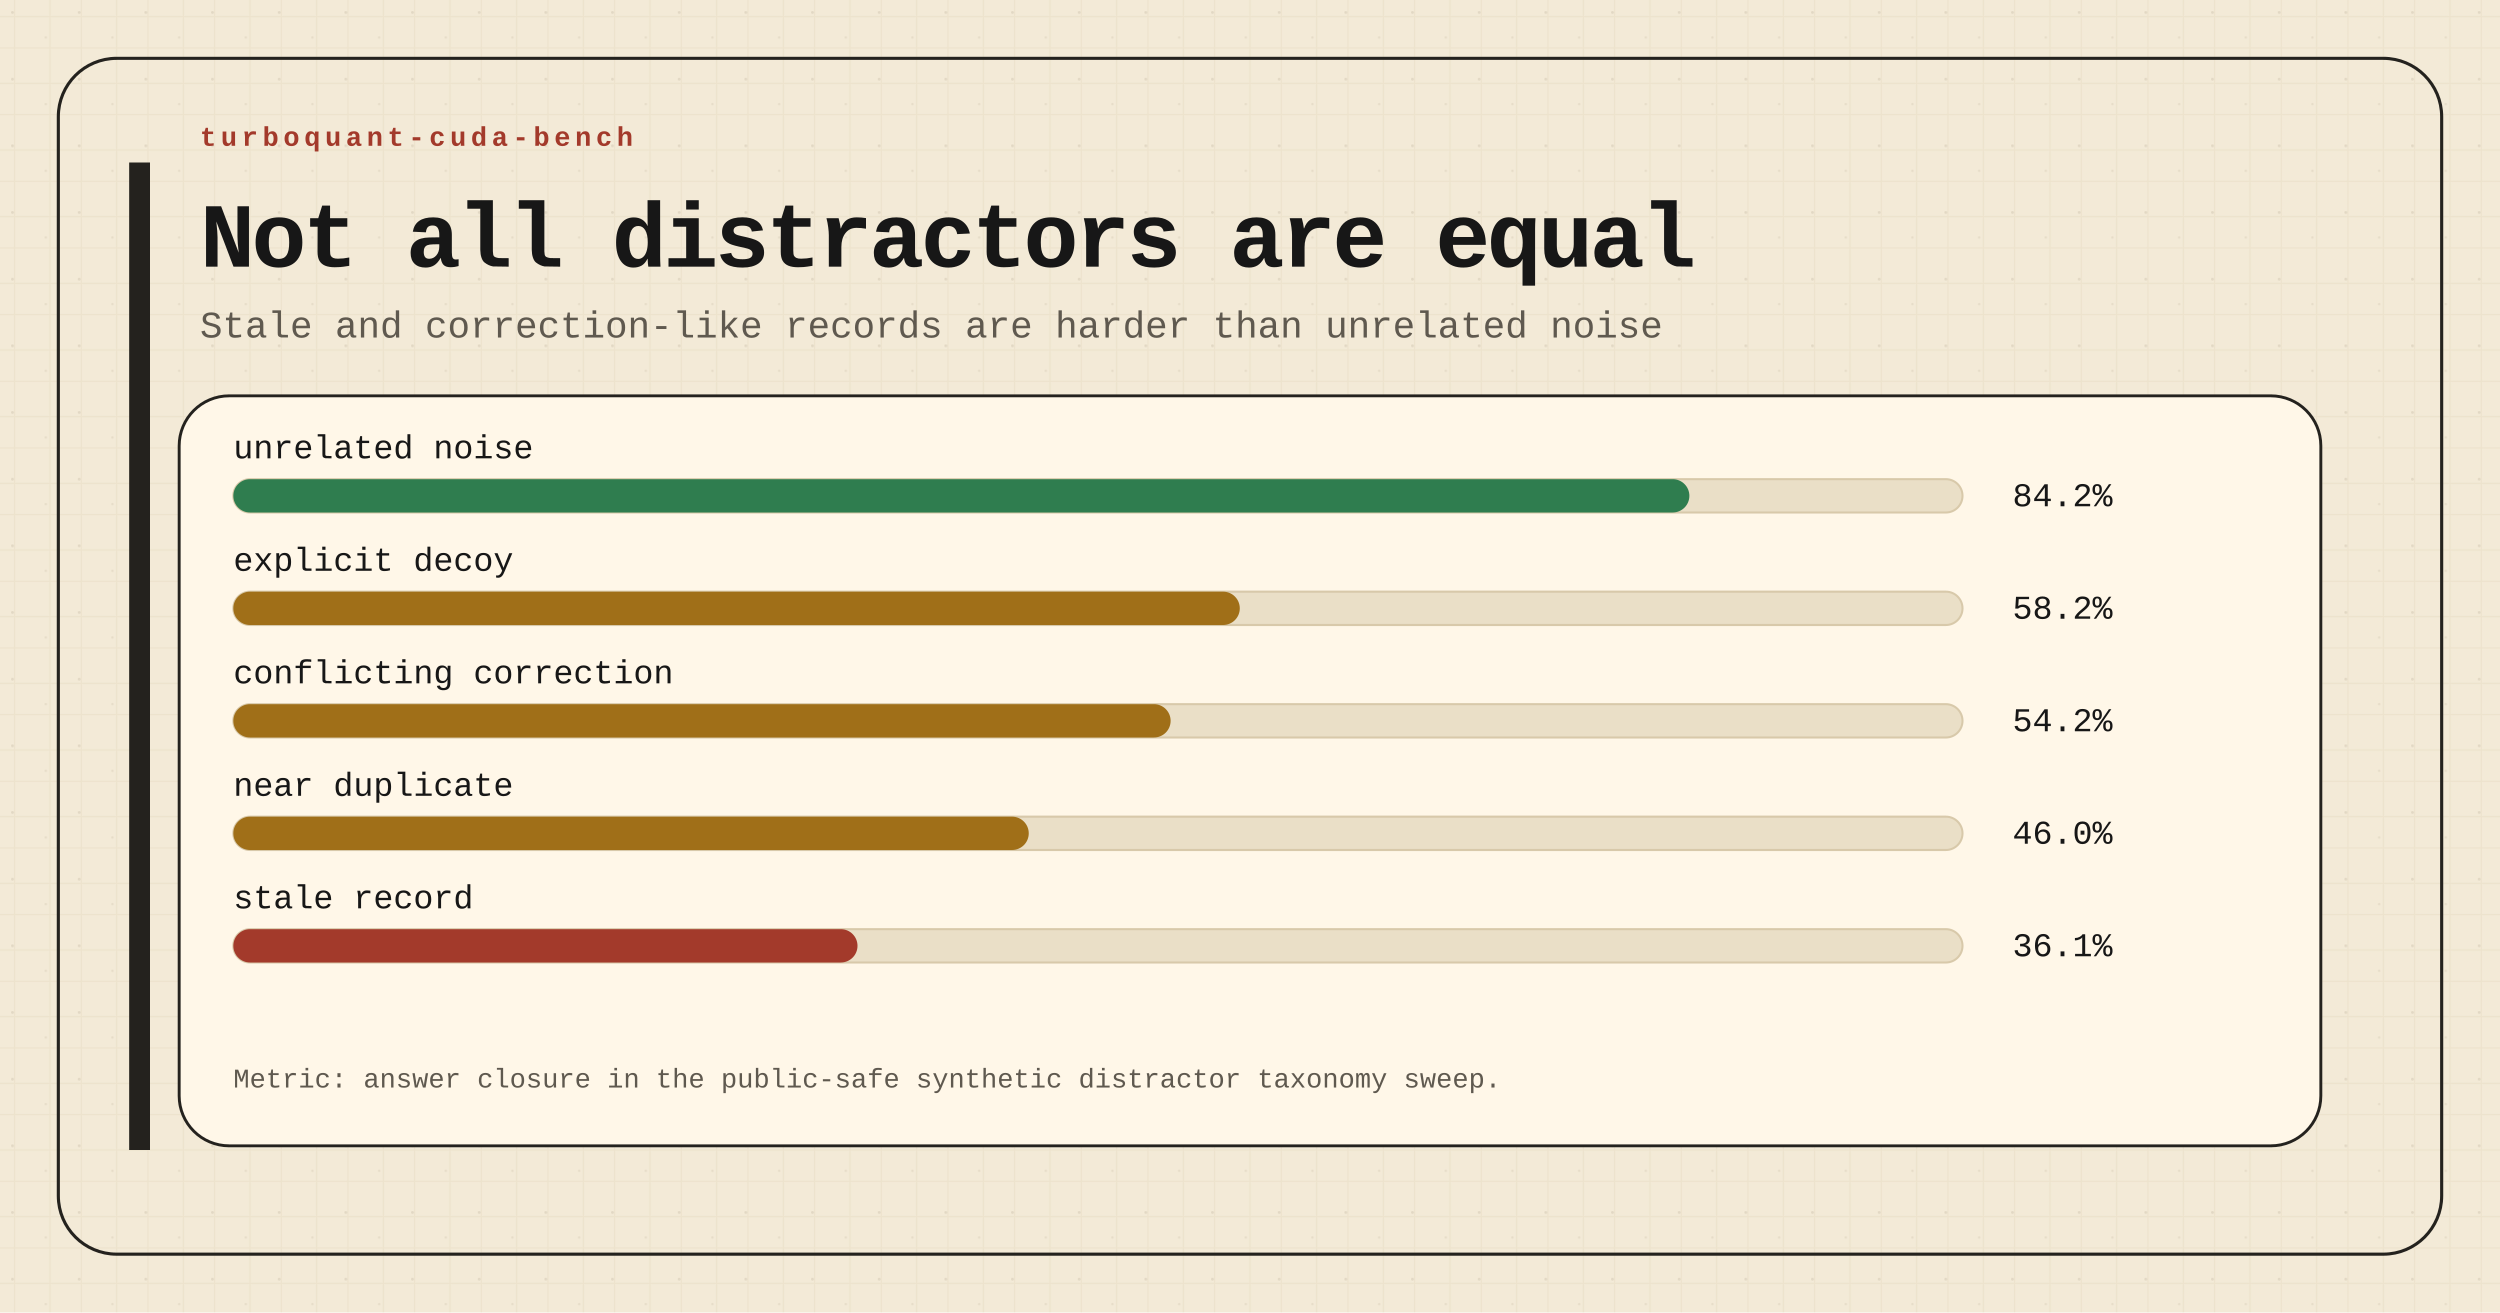
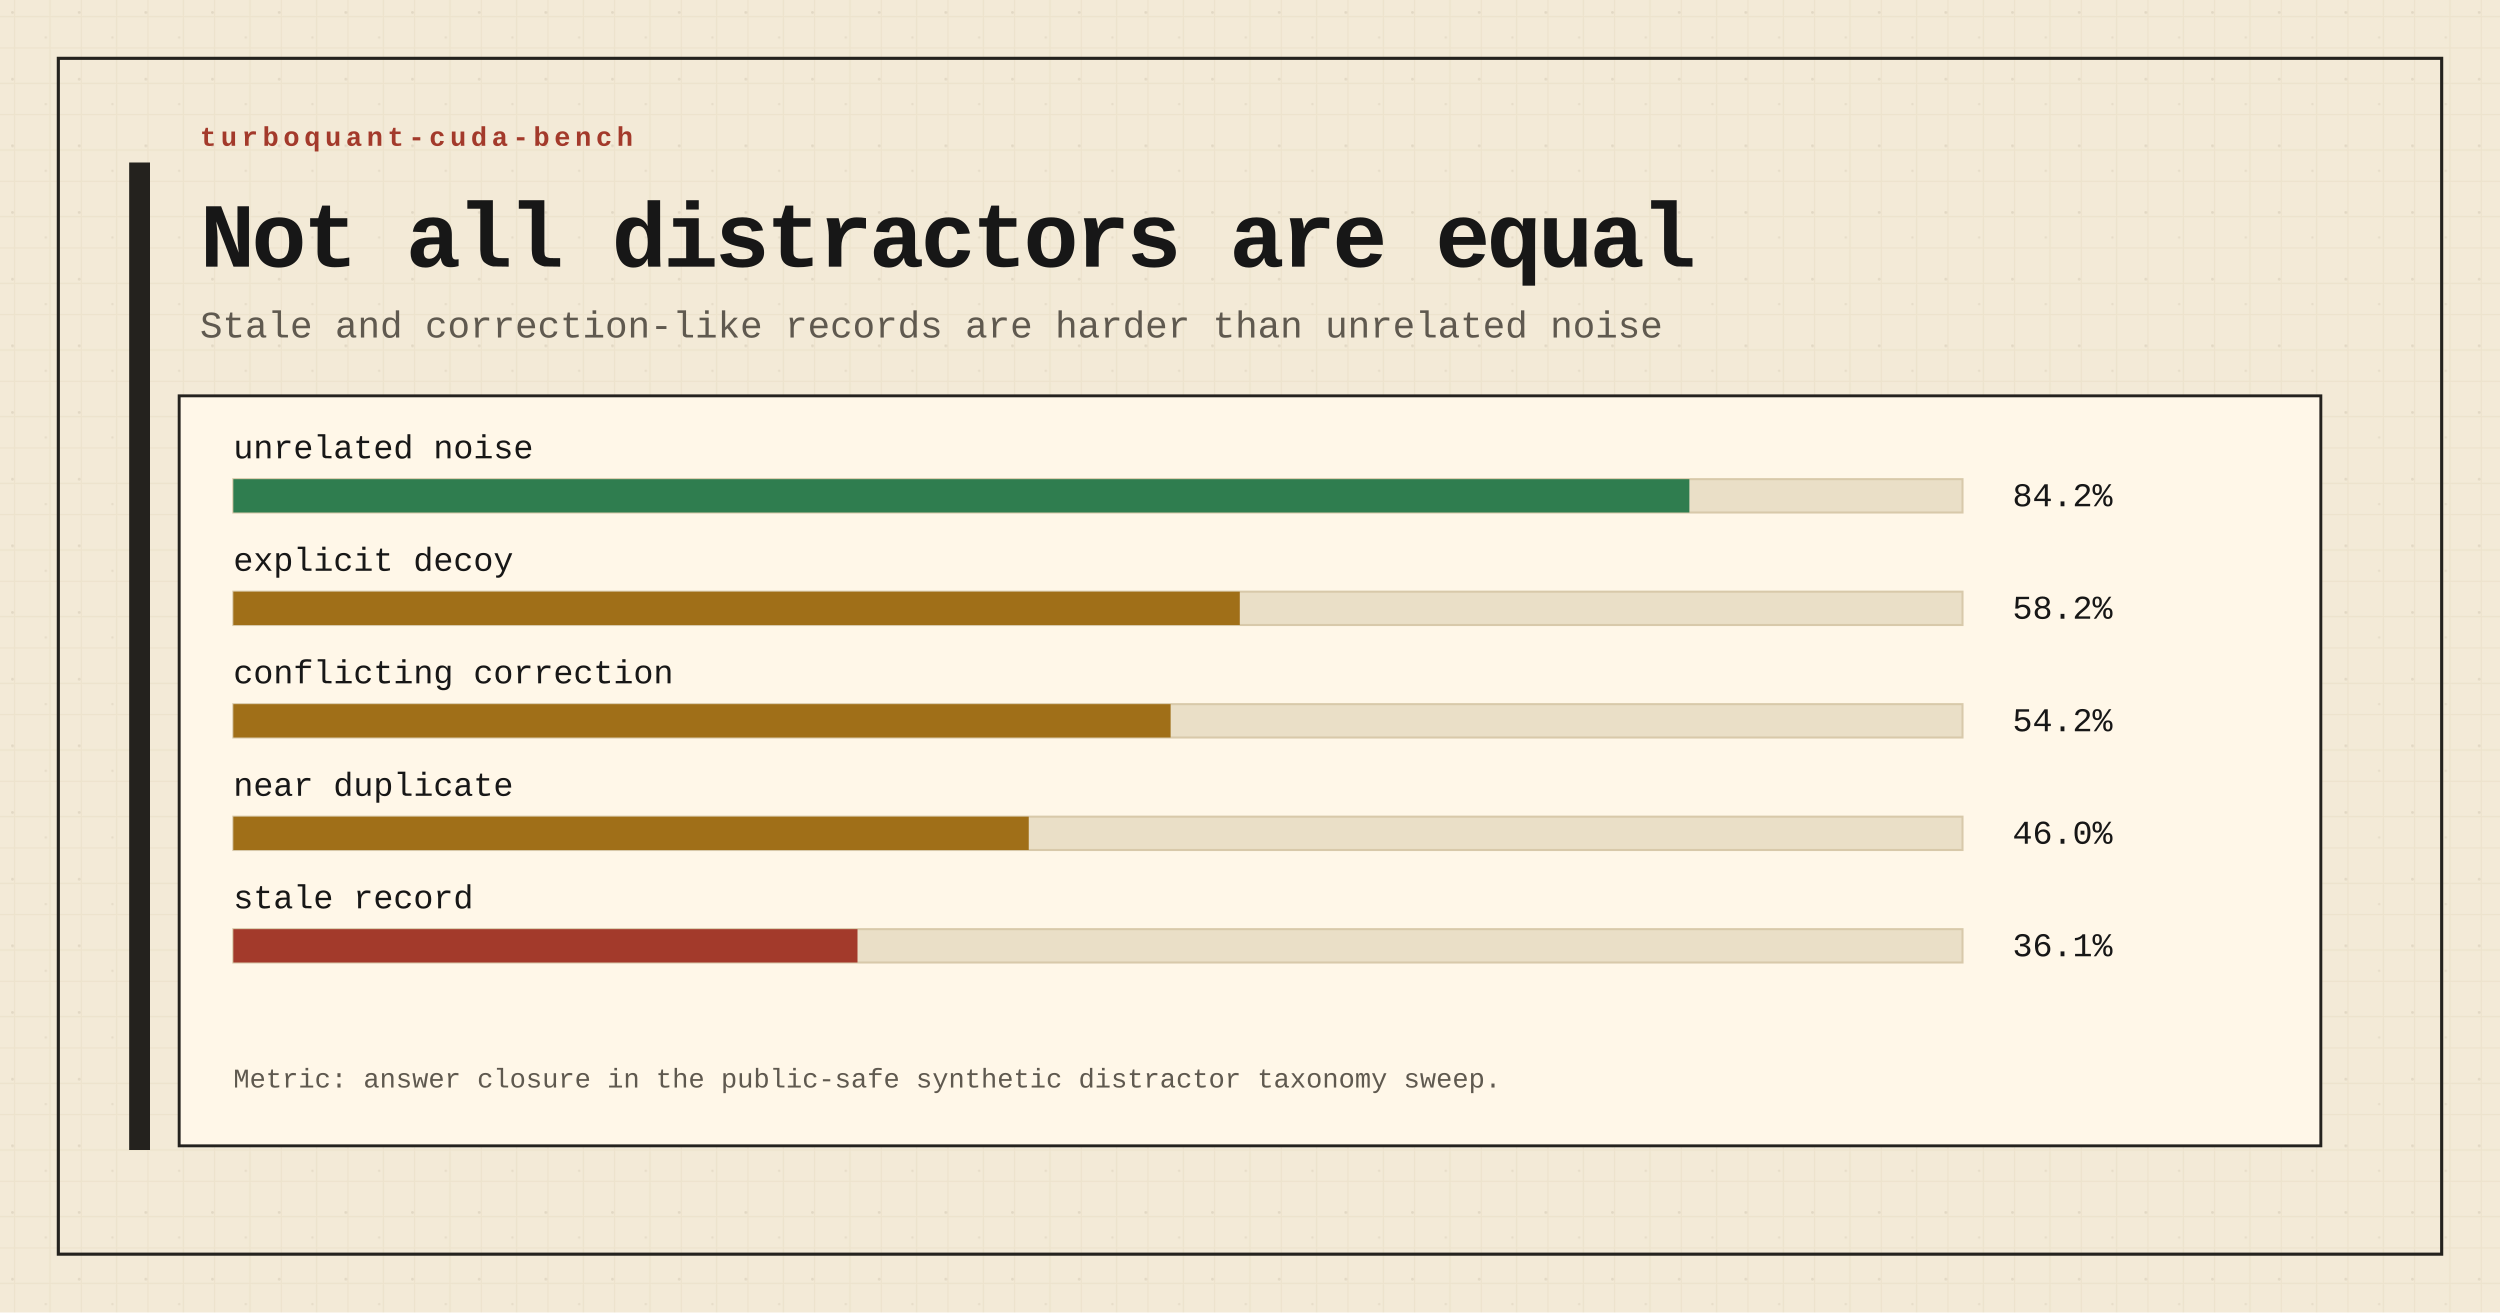
<svg xmlns="http://www.w3.org/2000/svg" width="1200" height="630" viewBox="0 0 1200 630" role="img" aria-label="Not all distractors are equal">
  <defs>
    <pattern id="papergrain" width="32" height="32" patternUnits="userSpaceOnUse">
      <rect width="32" height="32" fill="#f3ead7" />
      <path d="M0 8h32M0 23h32M7 0v32M24 0v32" stroke="#d8c9aa" stroke-width="0.6" opacity="0.22" />
      <circle cx="6" cy="6" r="0.7" fill="#9b8d74" opacity="0.18" />
      <circle cx="22" cy="18" r="0.6" fill="#9b8d74" opacity="0.14" />
    </pattern>
    <style>
      .mono { font-family: ui-monospace, SFMono-Regular, Menlo, Consolas, 'Liberation Mono', monospace; }
      .tag { font-size: 13px; font-weight: 700; letter-spacing: 2.2px; fill: #a33a2b; text-transform: uppercase; }
      .title { font-size: 44px; font-weight: 800; letter-spacing: -1.7px; fill: #171717; }
      .sub { font-size: 18px; fill: #5f594f; }
      .small { font-size: 13px; fill: #5f594f; }
      .label { font-size: 16px; fill: #171717; }
      .num { font-size: 42px; font-weight: 800; fill: #171717; letter-spacing: -1px; }
      .micro { font-size: 11px; fill: #5f594f; letter-spacing: 1.1px; text-transform: uppercase; }
    </style>
  </defs>
  <rect width="1200" height="630" fill="url(#papergrain)" />
-   <rect x="28" y="28" width="1144" height="574" rx="28" fill="none" stroke="#24221e" stroke-width="1.5" />
+   <rect x="28" y="28" width="1144" height="574" fill="none" stroke="#24221e" stroke-width="1.5" />
  <rect x="62" y="78" width="10" height="474" fill="#24221e" />
  <text x="96" y="70" class="mono tag">turboquant-cuda-bench</text>
  <text x="96" y="128" class="mono title">Not all distractors are equal</text>
  <text x="96" y="162" class="mono sub">Stale and correction-like records are harder than unrelated noise</text>
-   <rect x="86" y="190" width="1028" height="360" rx="24" fill="#fff7e8" stroke="#24221e" stroke-width="1.4" />
+   <rect x="86" y="190" width="1028" height="360" fill="#fff7e8" stroke="#24221e" stroke-width="1.4" />
  <text x="112" y="220" class="mono label">unrelated noise</text>
-   <rect x="112" y="230" width="830" height="16" rx="8" fill="#eadfc7" stroke="#d8c9aa" />
-   <rect x="112" y="230" width="698.9" height="16" rx="8" fill="#2f7d4f" />
+   <rect x="112" y="230" width="830" height="16" fill="#eadfc7" stroke="#d8c9aa" />
+   <rect x="112" y="230" width="698.9" height="16" fill="#2f7d4f" />
  <text x="966" y="243" class="mono label">84.2%</text>
  <text x="112" y="274" class="mono label">explicit decoy</text>
-   <rect x="112" y="284" width="830" height="16" rx="8" fill="#eadfc7" stroke="#d8c9aa" />
-   <rect x="112" y="284" width="483.1" height="16" rx="8" fill="#a06f18" />
+   <rect x="112" y="284" width="830" height="16" fill="#eadfc7" stroke="#d8c9aa" />
+   <rect x="112" y="284" width="483.1" height="16" fill="#a06f18" />
  <text x="966" y="297" class="mono label">58.2%</text>
  <text x="112" y="328" class="mono label">conflicting correction</text>
-   <rect x="112" y="338" width="830" height="16" rx="8" fill="#eadfc7" stroke="#d8c9aa" />
-   <rect x="112" y="338" width="449.9" height="16" rx="8" fill="#a06f18" />
+   <rect x="112" y="338" width="830" height="16" fill="#eadfc7" stroke="#d8c9aa" />
+   <rect x="112" y="338" width="449.9" height="16" fill="#a06f18" />
  <text x="966" y="351" class="mono label">54.2%</text>
  <text x="112" y="382" class="mono label">near duplicate</text>
-   <rect x="112" y="392" width="830" height="16" rx="8" fill="#eadfc7" stroke="#d8c9aa" />
-   <rect x="112" y="392" width="381.8" height="16" rx="8" fill="#a06f18" />
+   <rect x="112" y="392" width="830" height="16" fill="#eadfc7" stroke="#d8c9aa" />
+   <rect x="112" y="392" width="381.8" height="16" fill="#a06f18" />
  <text x="966" y="405" class="mono label">46.0%</text>
  <text x="112" y="436" class="mono label">stale record</text>
-   <rect x="112" y="446" width="830" height="16" rx="8" fill="#eadfc7" stroke="#d8c9aa" />
-   <rect x="112" y="446" width="299.6" height="16" rx="8" fill="#a33a2b" />
+   <rect x="112" y="446" width="830" height="16" fill="#eadfc7" stroke="#d8c9aa" />
+   <rect x="112" y="446" width="299.6" height="16" fill="#a33a2b" />
  <text x="966" y="459" class="mono label">36.1%</text>
  <text x="112" y="522" class="mono small">Metric: answer closure in the public-safe synthetic distractor taxonomy sweep.</text>
</svg>
